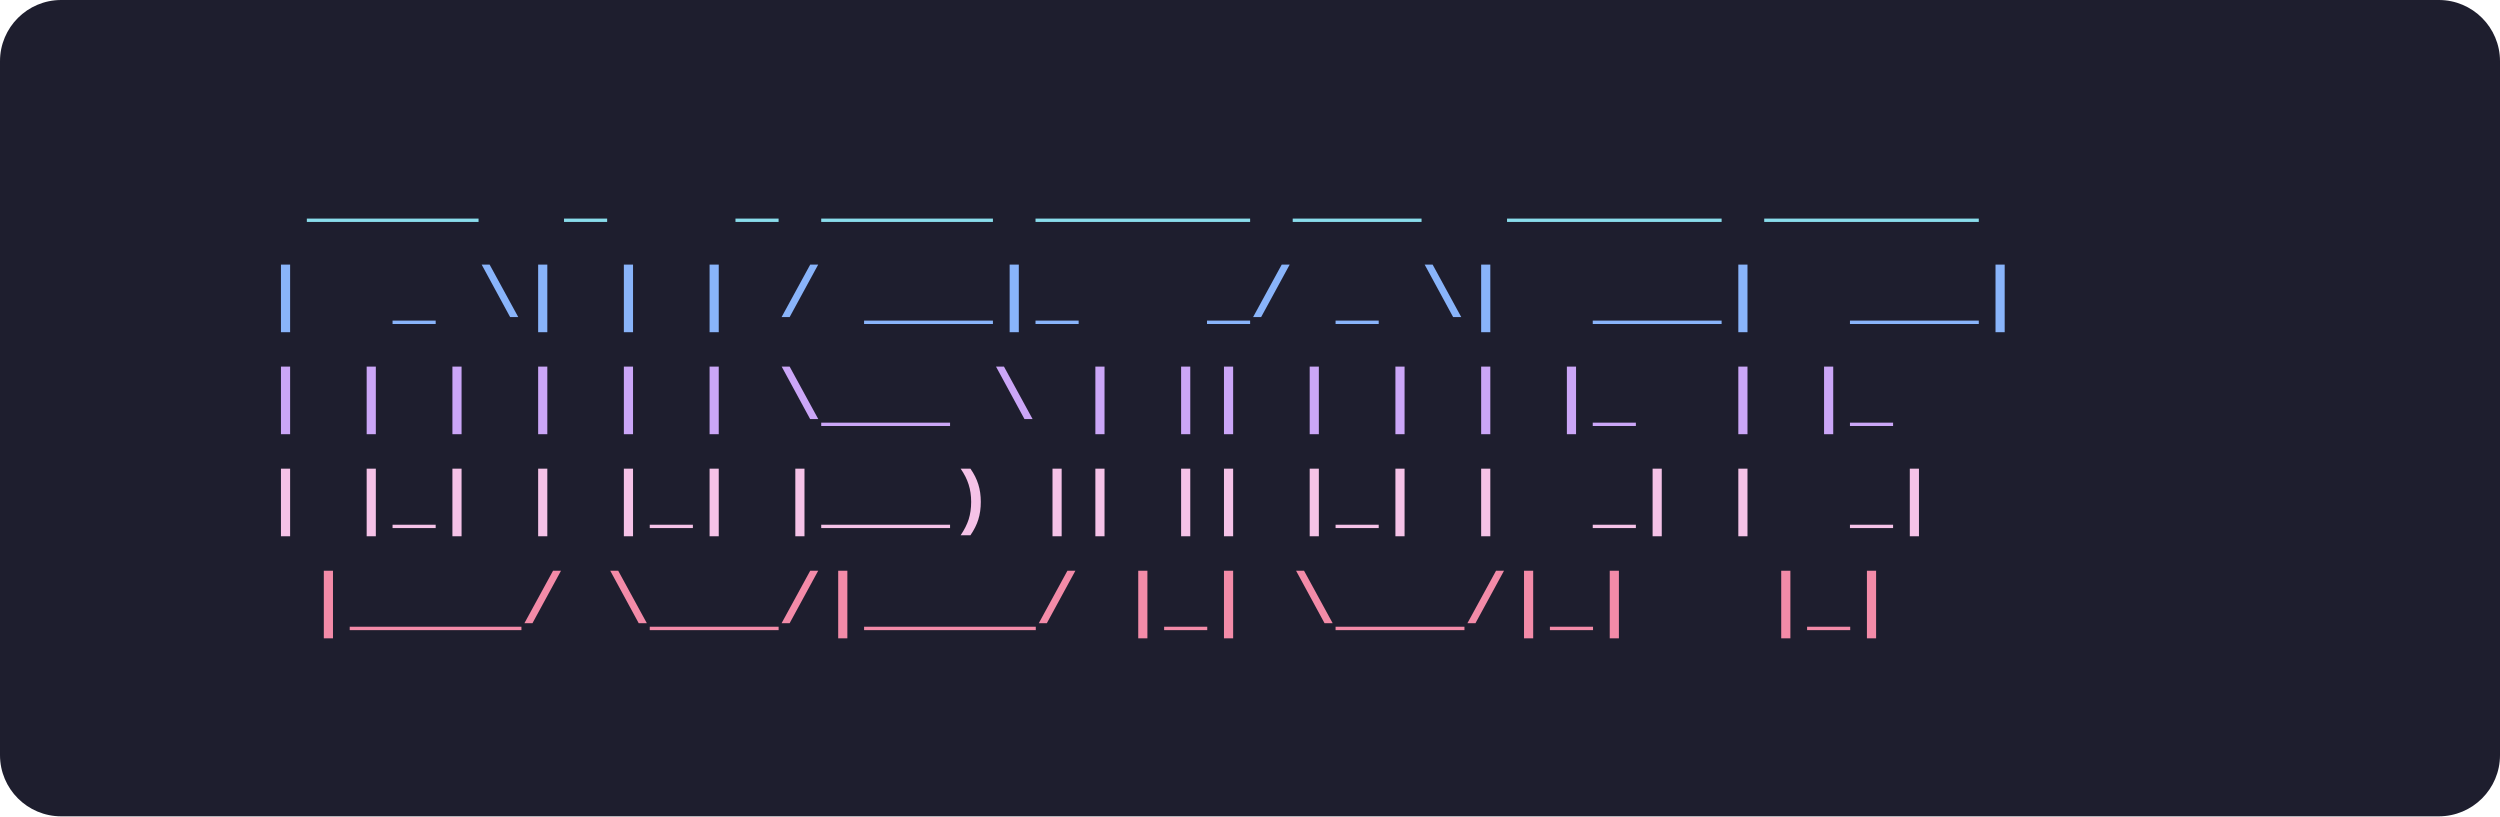
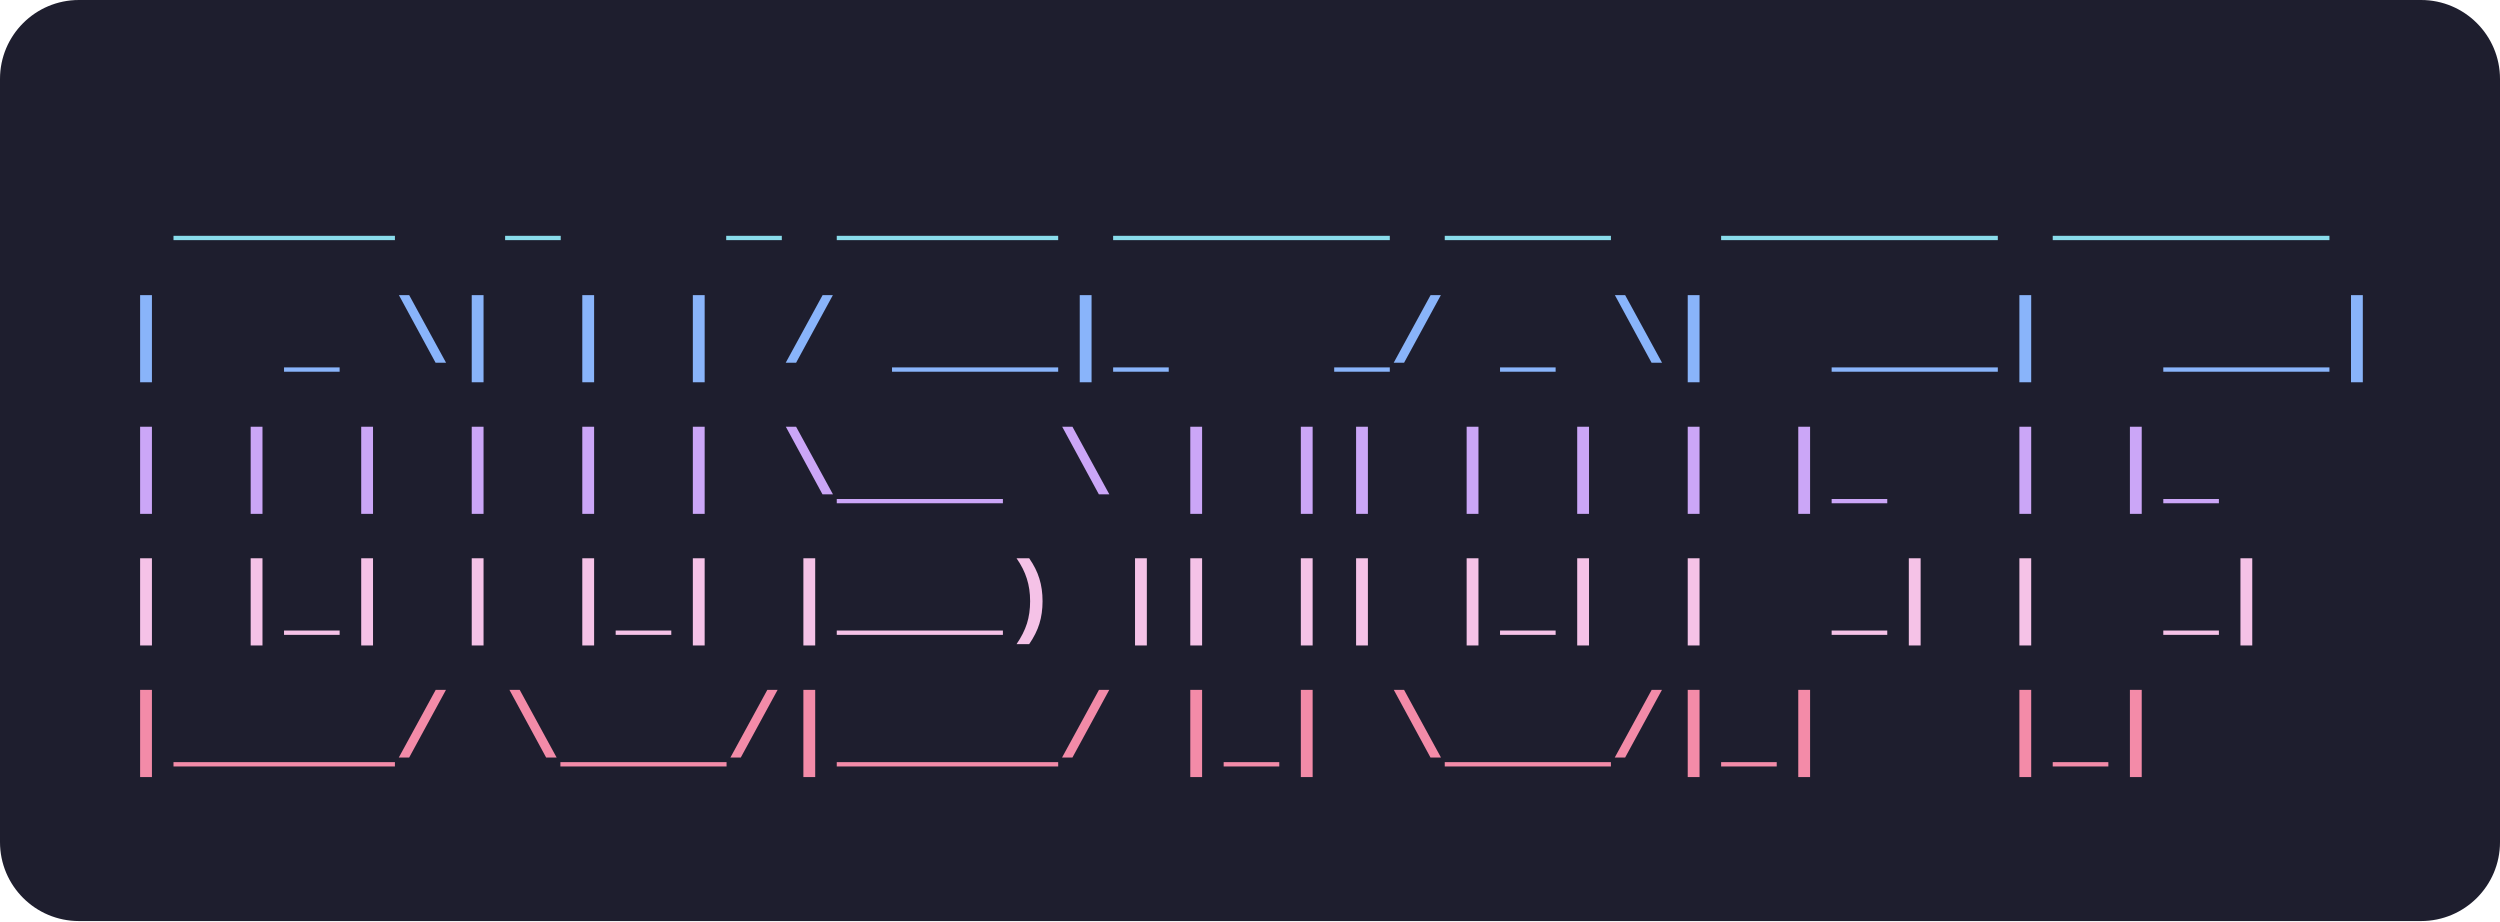
- <svg xmlns="http://www.w3.org/2000/svg" viewBox="0 0 490 160">
-   <rect width="490" height="160" rx="12" fill="#1e1e2e" />
-   <text font-family="'SFMono-Regular','Consolas','Liberation Mono','Menlo',monospace" font-size="14" font-weight="bold" text-anchor="middle" xml:space="preserve">
-     <tspan x="245" y="42" fill="#89dceb"> ____  _   _ ____ _____ ___  _____ _____ </tspan>
-     <tspan x="245" y="62" fill="#89b4fa">|  _ \| | | / ___|_   _/ _ \|  ___|  ___|</tspan>
-     <tspan x="245" y="82" fill="#cba6f7">| | | | | | \___ \ | || | | | |_  | |_   </tspan>
-     <tspan x="245" y="102" fill="#f5c2e7">| |_| | |_| |___) || || |_| |  _| |  _|  </tspan>
-     <tspan x="245" y="122" fill="#f38ba8">|____/ \___/|____/ |_| \___/|_|   |_|    </tspan>
+ <svg xmlns="http://www.w3.org/2000/svg" viewBox="0 0 380 140">
+   <rect width="380" height="140" rx="12" fill="#1e1e2e" />
+   <text font-family="'SFMono-Regular','Consolas','Liberation Mono','Menlo',monospace" font-size="14" font-weight="bold" xml:space="preserve">
+     <tspan x="18" y="35" fill="#89dceb"> ____  _   _ ____ _____ ___  _____ _____</tspan>
+     <tspan x="18" y="55" fill="#89b4fa">|  _ \| | | / ___|_   _/ _ \|  ___|  ___|</tspan>
+     <tspan x="18" y="75" fill="#cba6f7">| | | | | | \___ \ | || | | | |_  | |_</tspan>
+     <tspan x="18" y="95" fill="#f5c2e7">| |_| | |_| |___) || || |_| |  _| |  _|</tspan>
+     <tspan x="18" y="115" fill="#f38ba8">|____/ \___/|____/ |_| \___/|_|   |_|</tspan>
  </text>
</svg>
